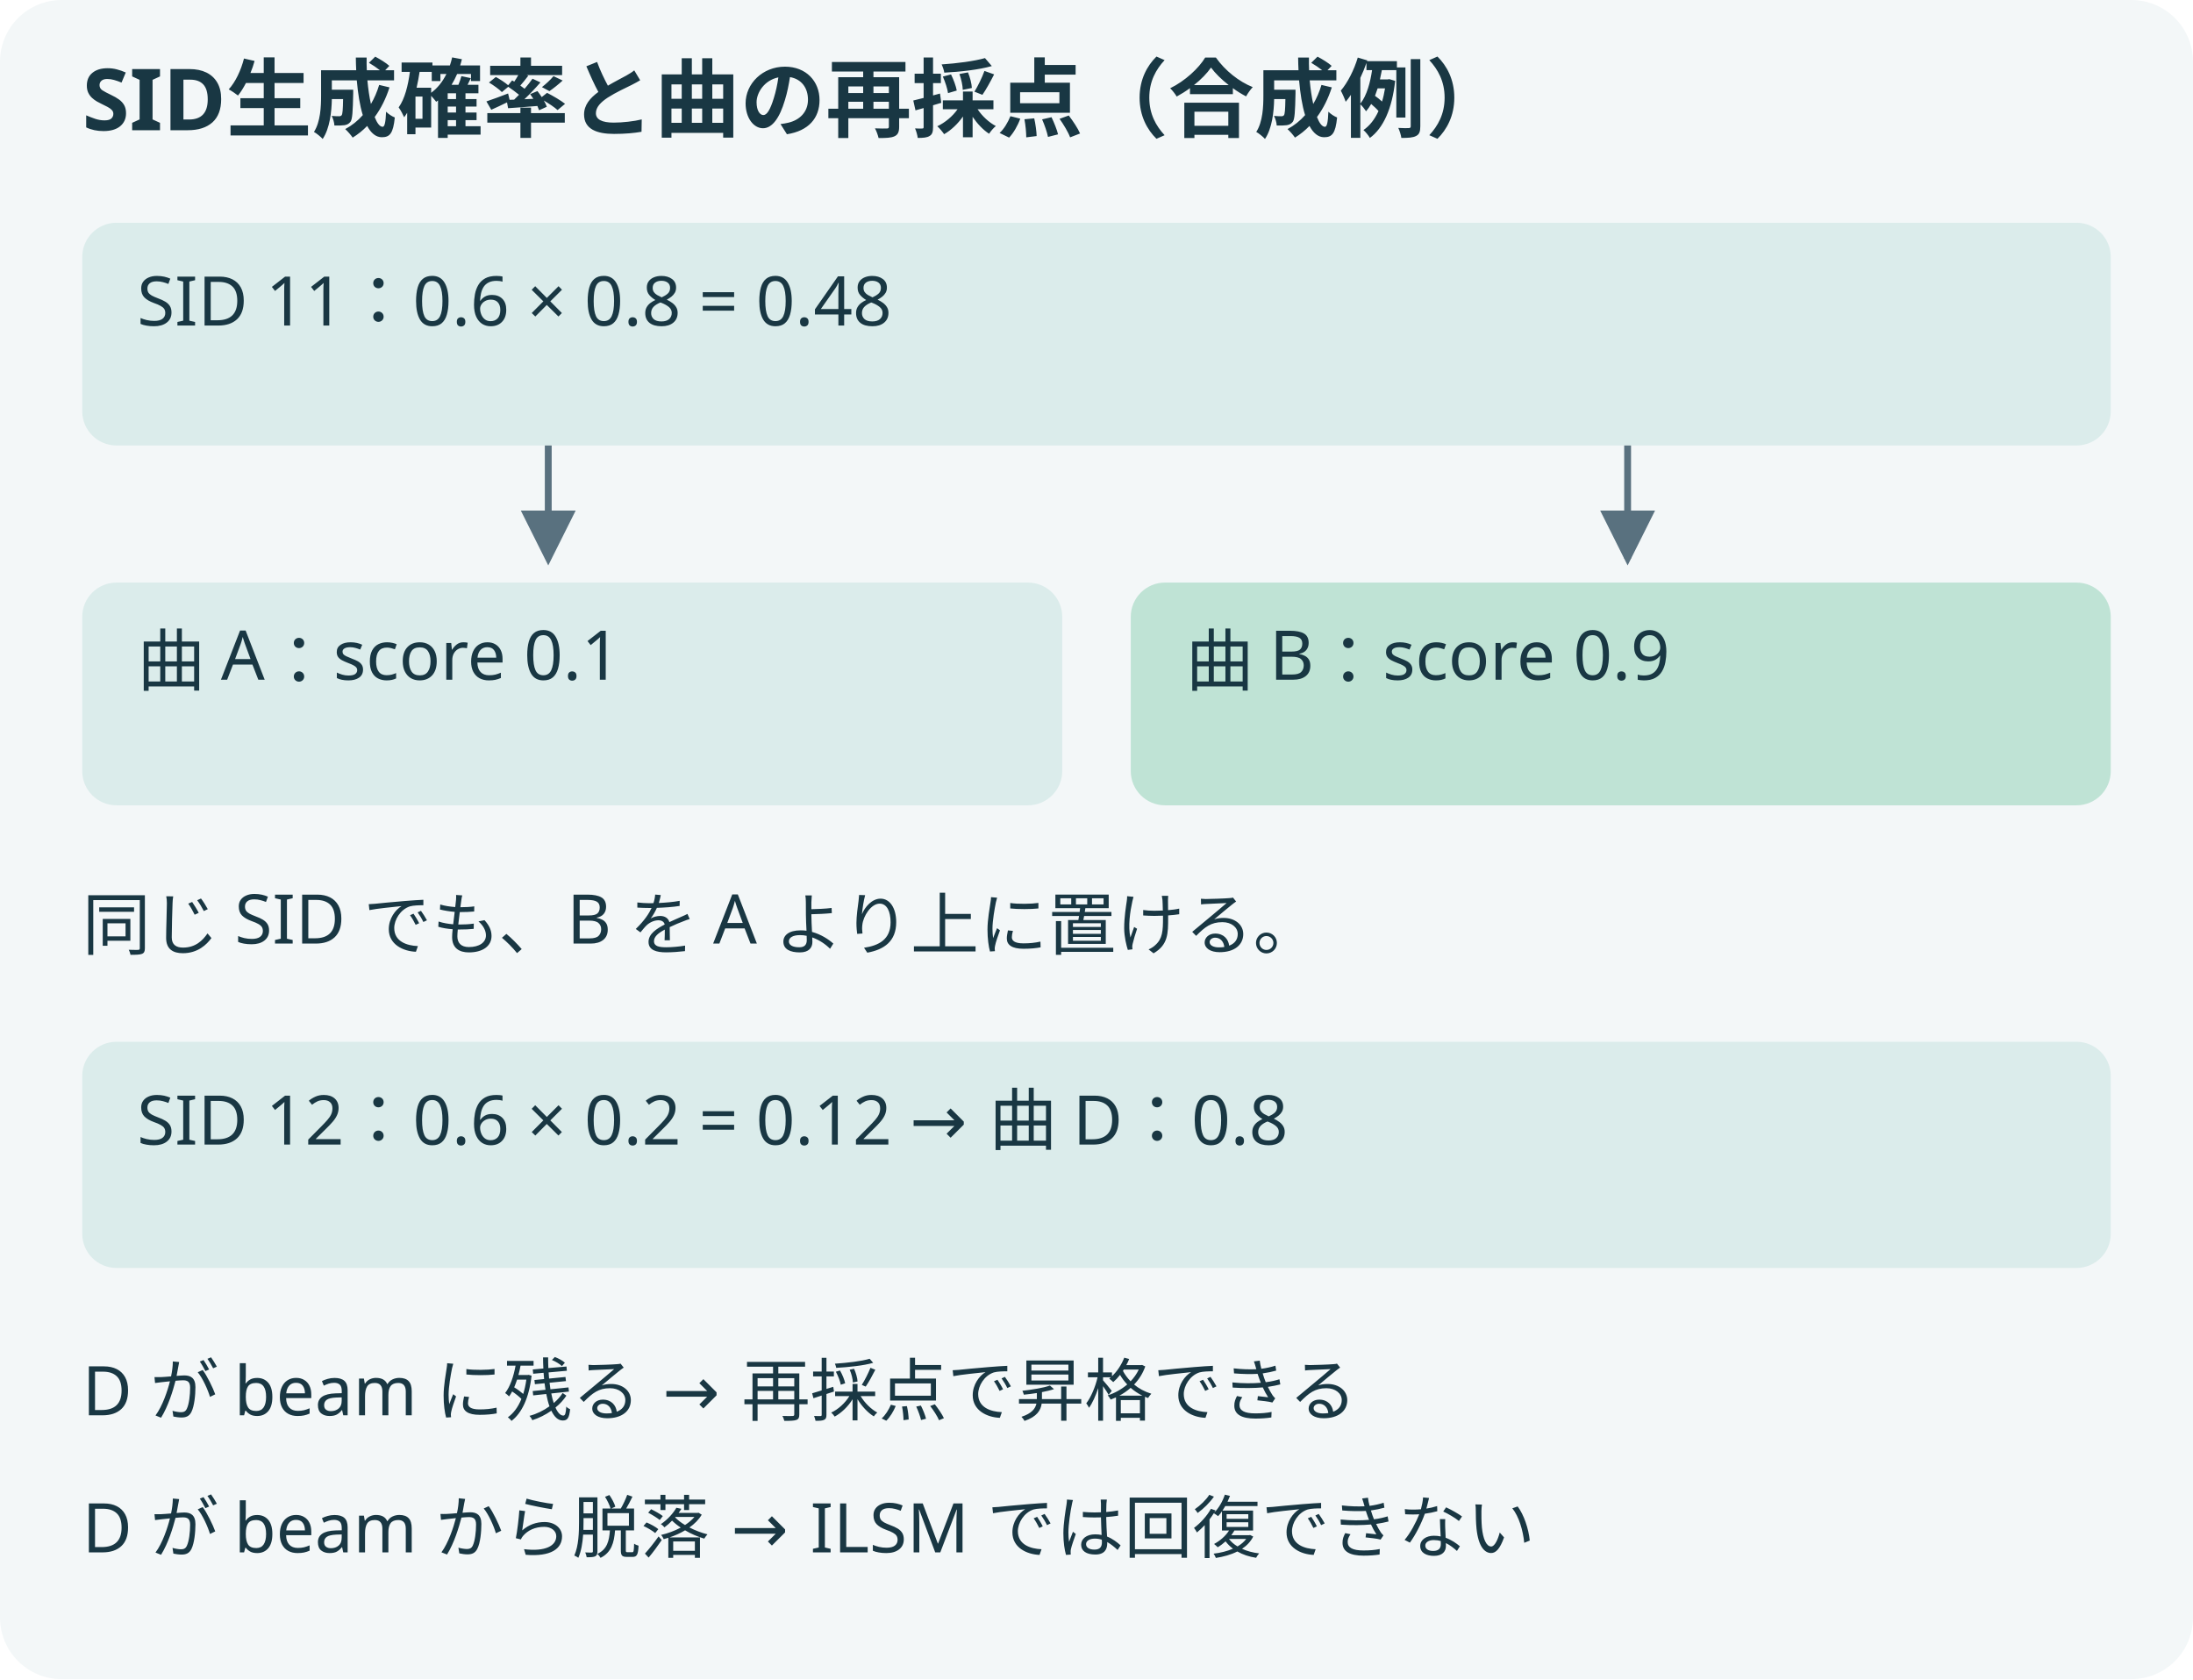
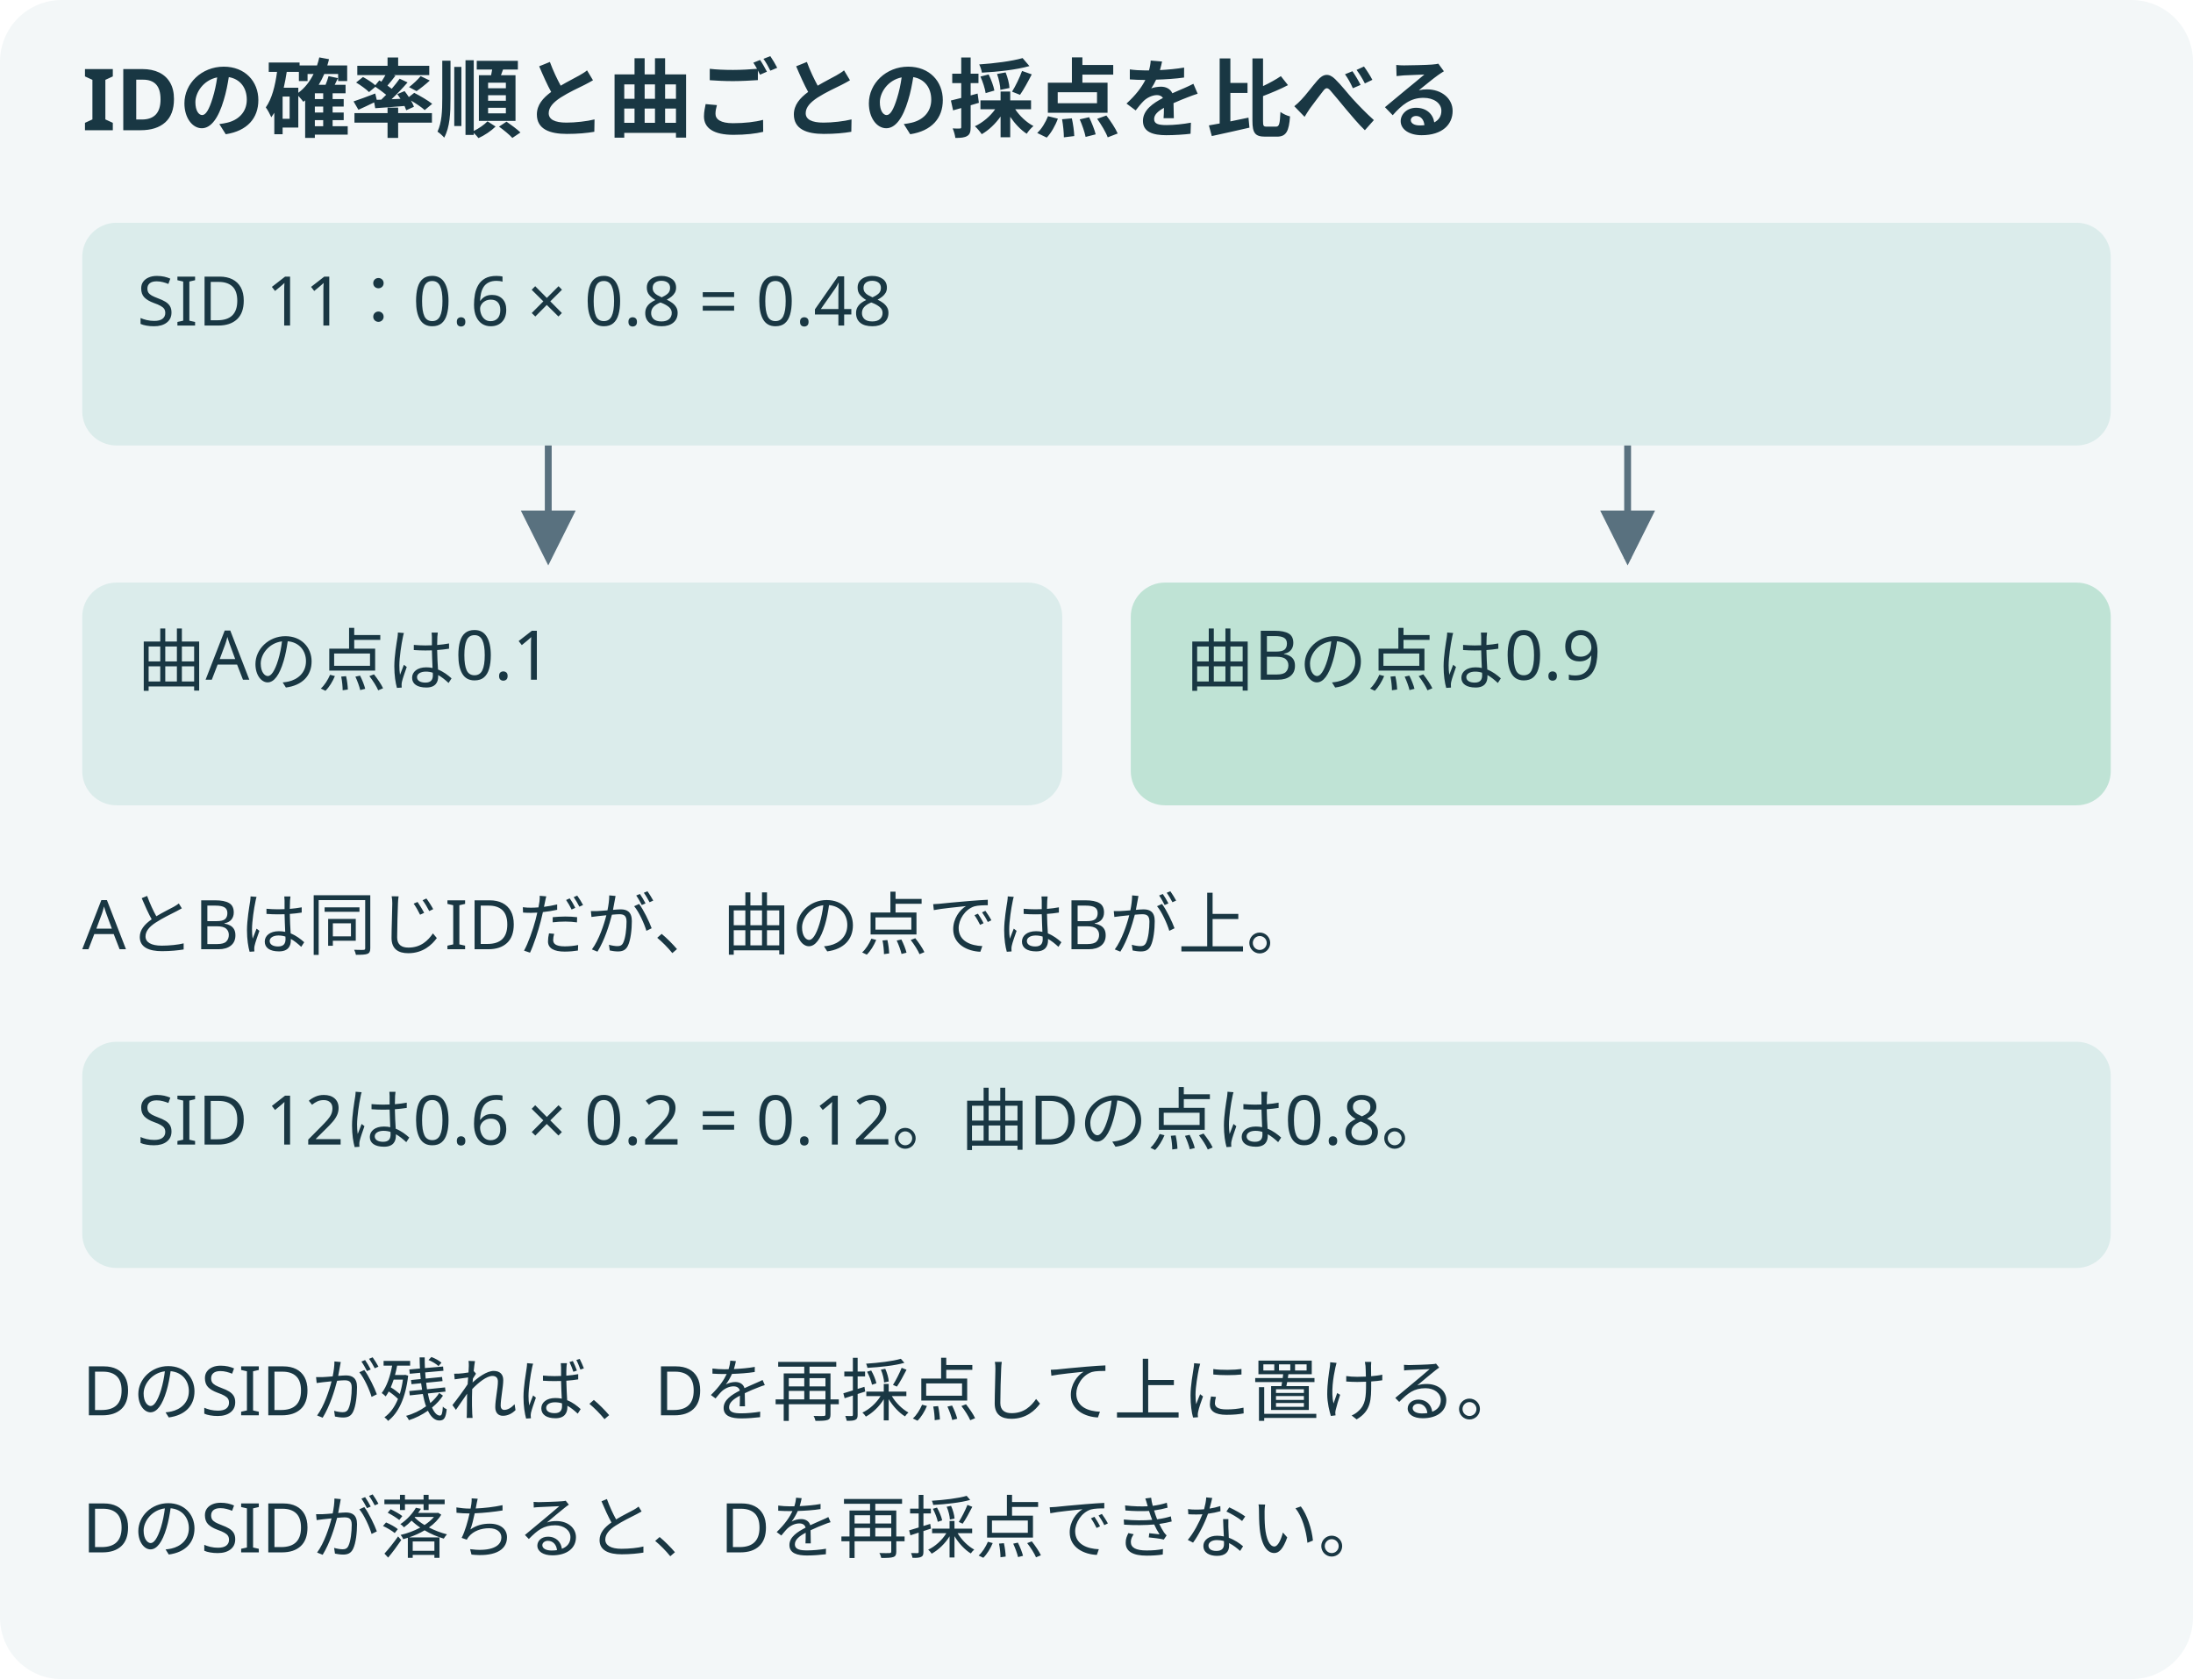
<svg xmlns="http://www.w3.org/2000/svg" viewBox="0 0 640 490" role="img" aria-labelledby="title desc">
  <defs>
    <marker id="arrow" markerWidth="8" markerHeight="8" refX="7" refY="4" orient="auto">
      <path d="M0,0 L8,4 L0,8" fill="#59717f" />
    </marker>
  </defs>
  <style>text{font-family:system-ui,sans-serif;fill:#193743;font-size:20px}.small{font-size:17px}.head{font-size:25px;font-weight:700}.edge{stroke:#59717f;stroke-width:2;fill:none;marker-end:url(#arrow)}</style>
  <rect width="640" height="490" rx="18" fill="#f3f7f8" />
-   <text x="24" y="38" class="head">SID生成確率と曲の再採点（合成例）</text>
+   <text x="24" y="38" class="head">IDの確率順と曲ごとの採点を比べる</text>
  <rect x="24" y="65" width="592" height="65" rx="10" fill="#dbeceb" />
  <text x="40" y="95" class="">SID 11：0.6 × 0.8 = 0.48</text>
  <path class="edge" d="M160,130 L160,163" />
  <path class="edge" d="M475,130 L475,163" />
  <rect x="24" y="170" width="286" height="65" rx="10" fill="#dbeceb" />
-   <text x="40" y="200" class="">曲 A：score 0.1</text>
+   <text x="40" y="200" class="">曲Aの点は0.1</text>
  <rect x="330" y="170" width="286" height="65" rx="10" fill="#bfe3d5" />
-   <text x="346" y="200" class="">曲 B：score 0.9</text>
-   <text x="24" y="277" class="">同じ SID でも、B を A より上に置ける。</text>
+   <text x="346" y="200" class="">曲Bの点は0.9</text>
+   <text x="24" y="277" class="">AとBは同じIDだが、曲の点ではBが上。</text>
  <rect x="24" y="304" width="592" height="66" rx="10" fill="#dbeceb" />
-   <text x="40" y="334" class="">SID 12：0.6 × 0.2 = 0.12 → 曲 D：0.8</text>
-   <text x="24" y="413" class="">D が beam に残る → 再採点で昇格できる</text>
-   <text x="24" y="453" class="">D が beam から脱落 → ILSM では回復できない</text>
+   <text x="40" y="334" class="">SID 12は0.6 × 0.2 = 0.12。曲Dの点は0.8。</text>
+   <text x="24" y="413" class="">DのSIDが残れば、Dを再採点して上に置ける。</text>
+   <text x="24" y="453" class="">DのSIDが落ちると、Dを再採点できない。</text>
</svg>
